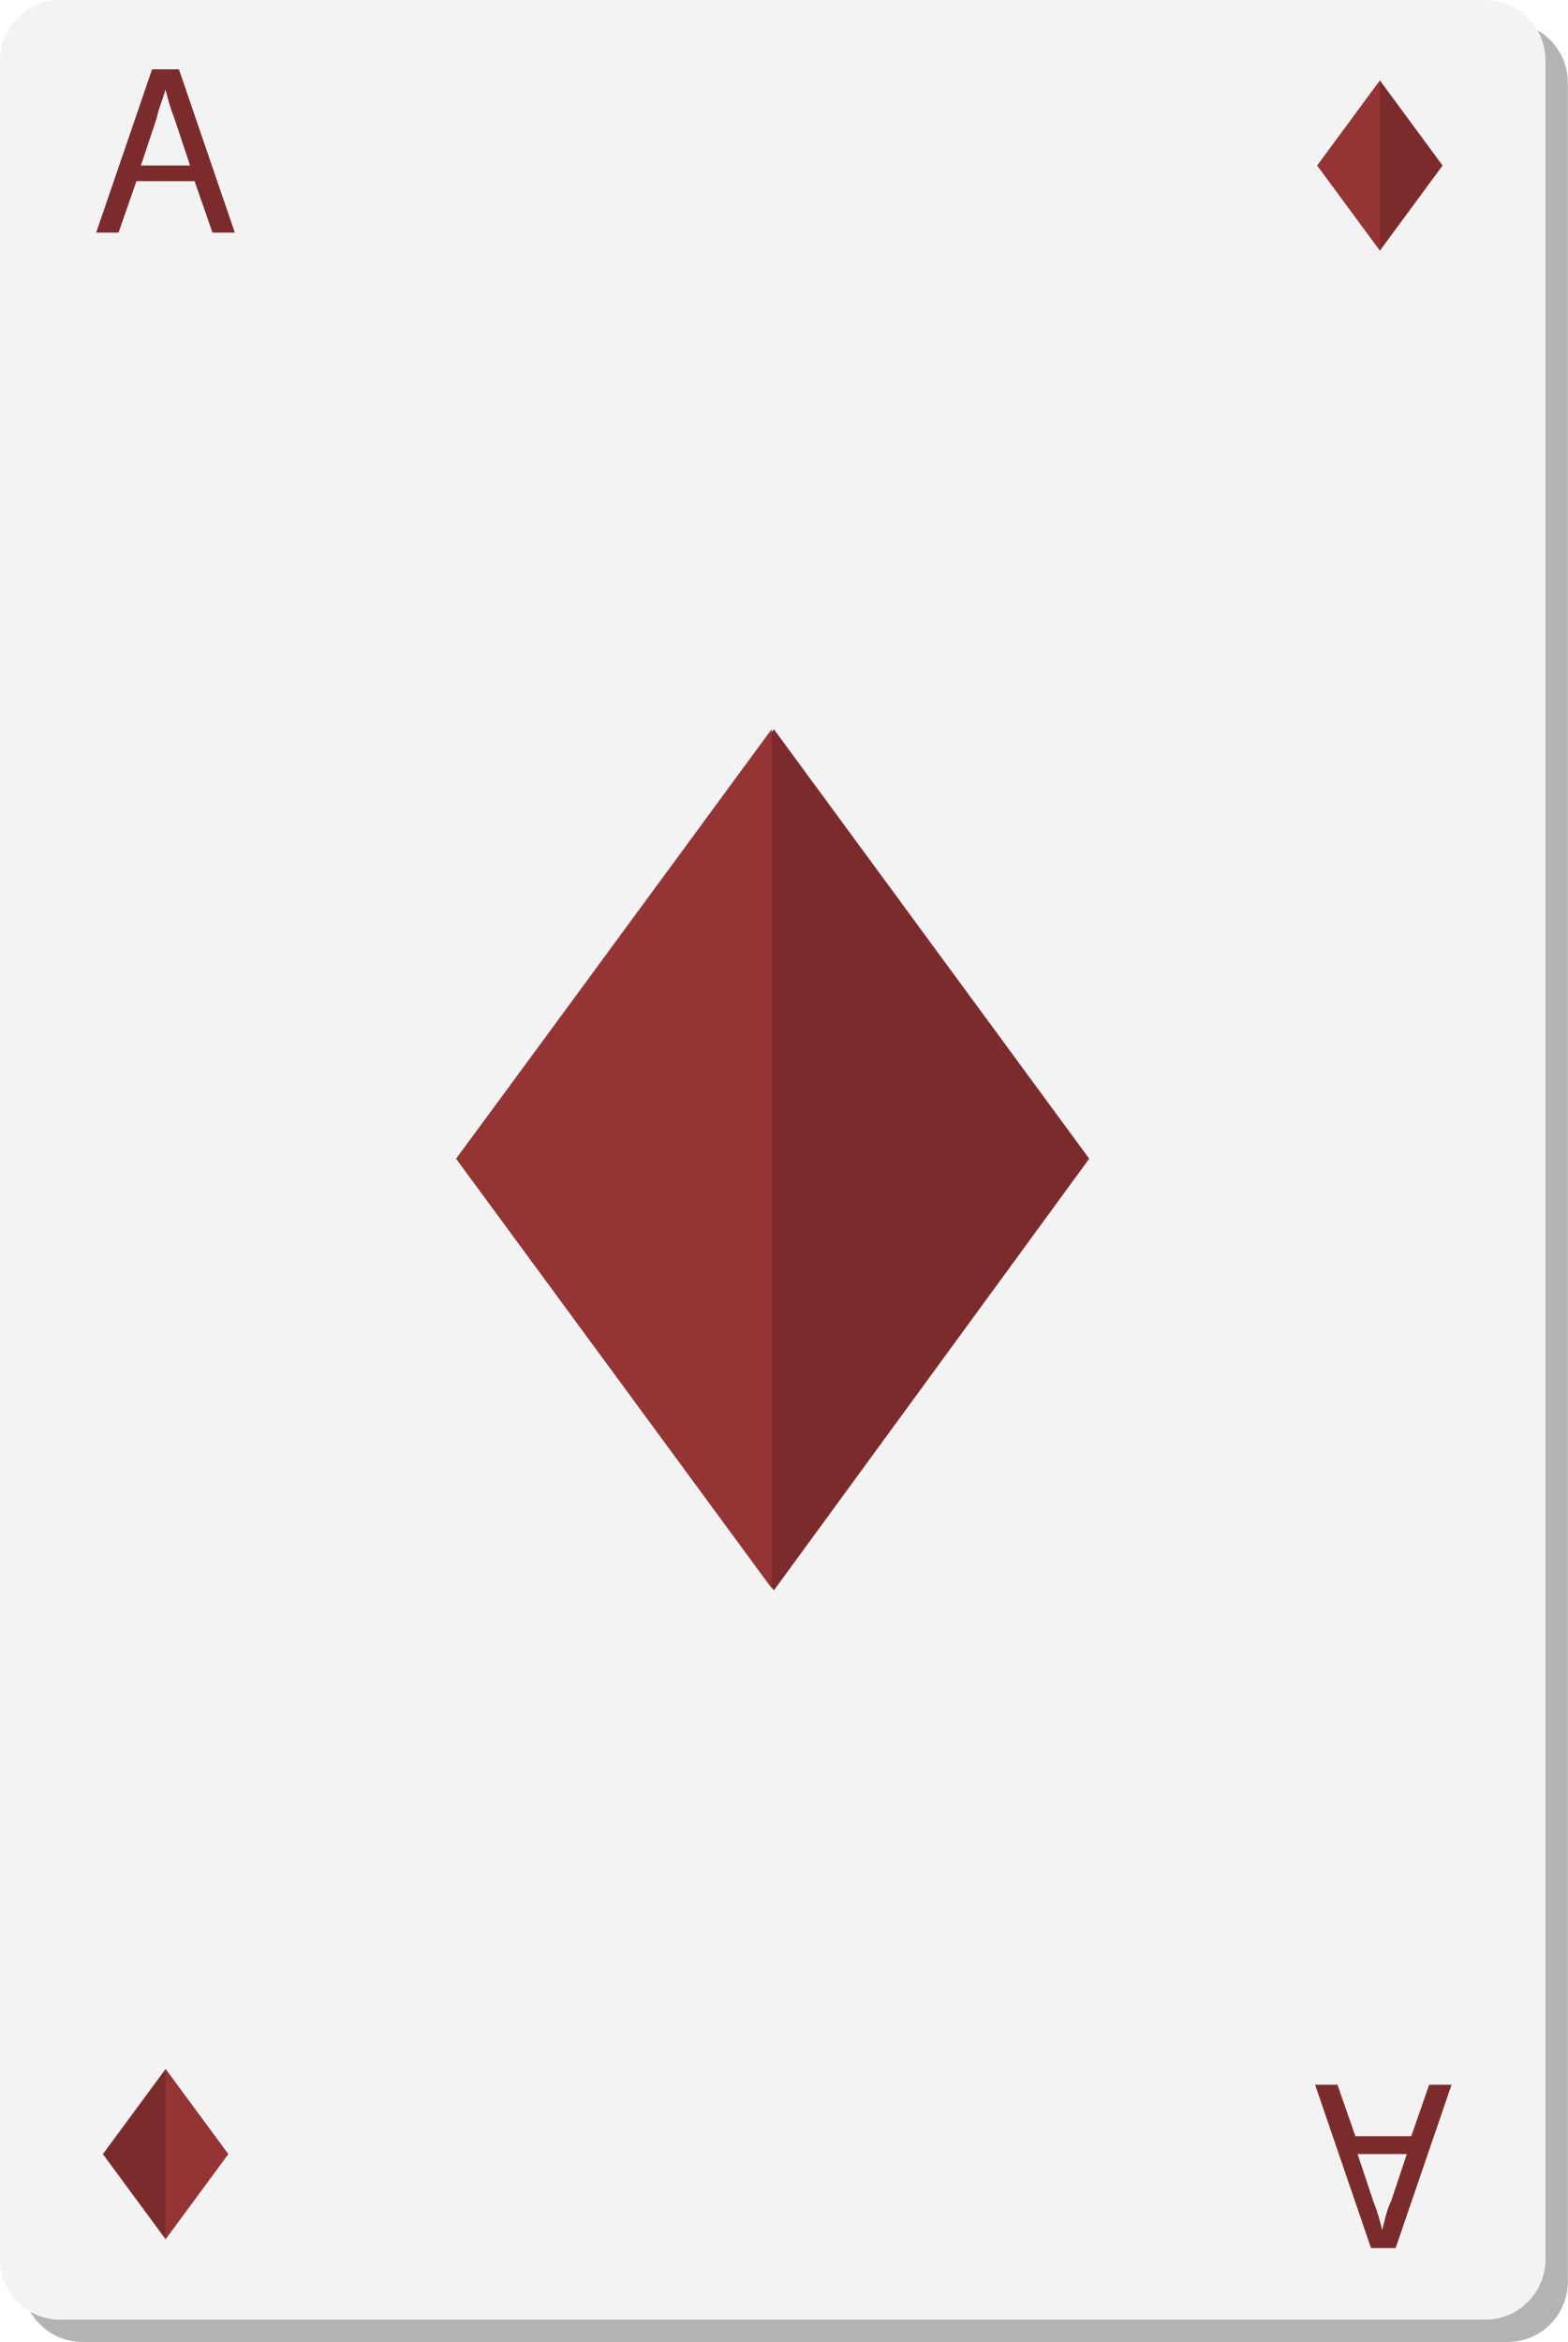
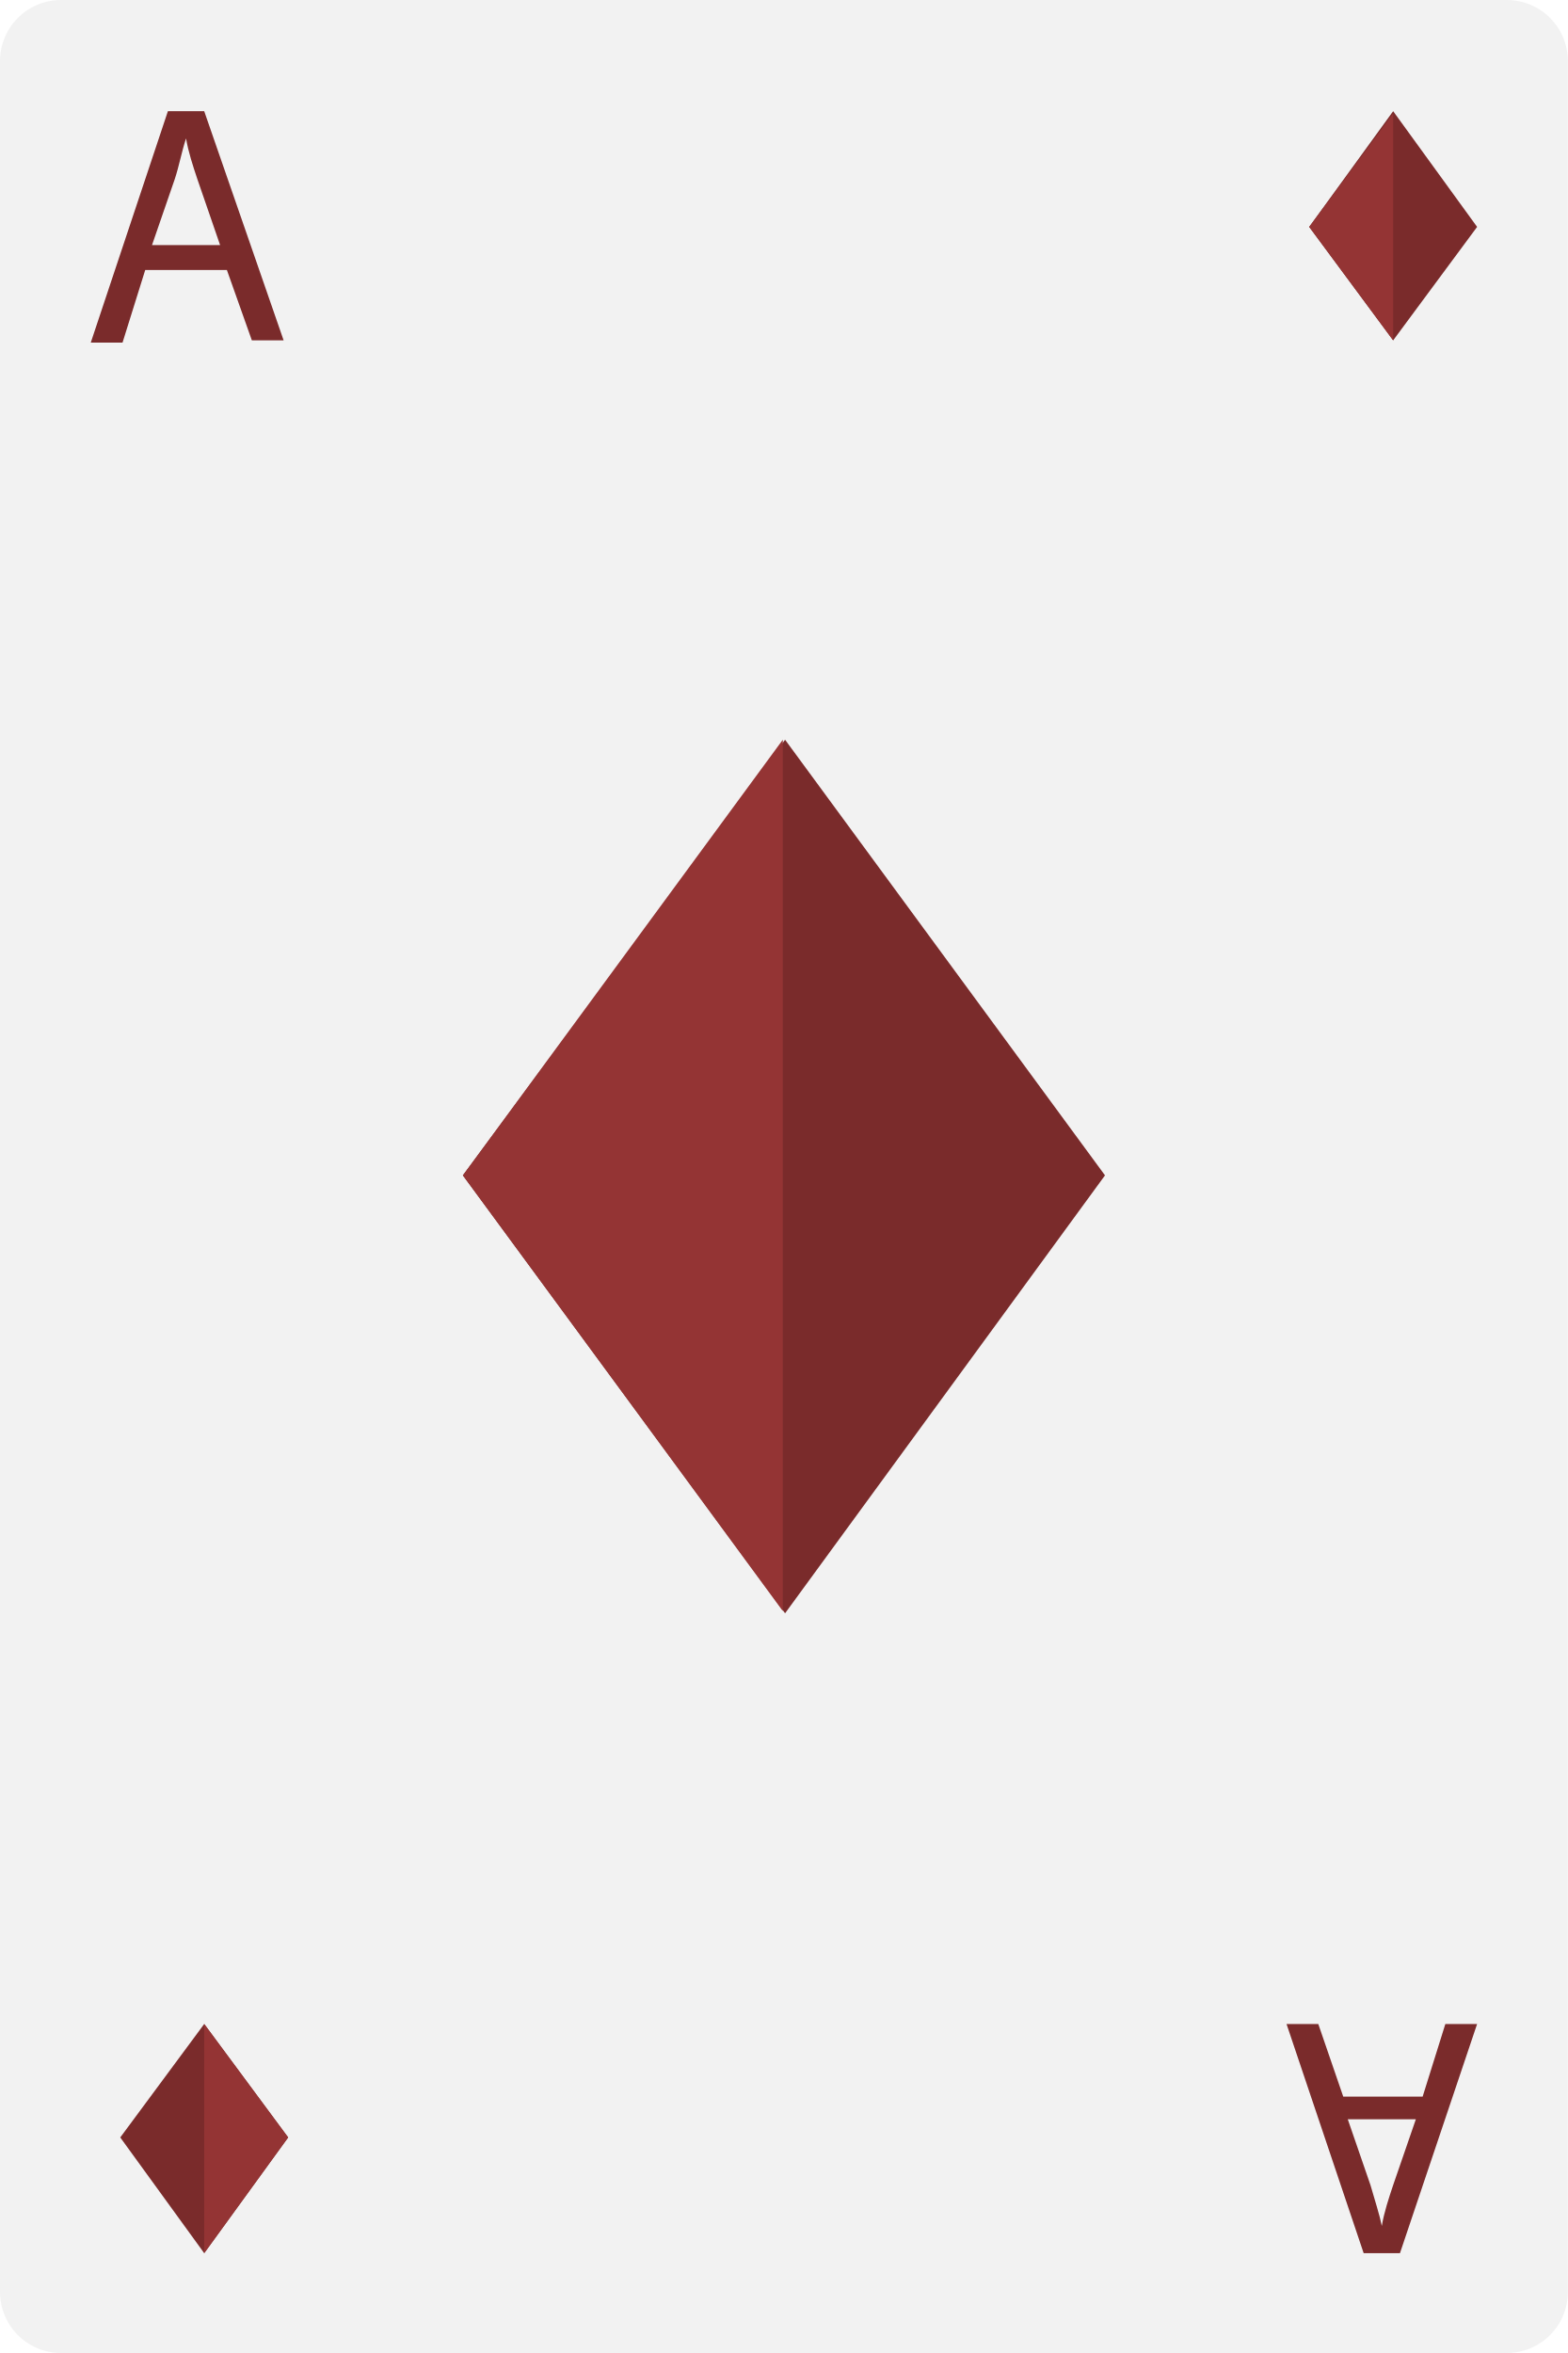
- <svg xmlns="http://www.w3.org/2000/svg" version="1.1" id="Layer_1" x="0px" y="0px" viewBox="0 0 70.1 104.7" style="enable-background:new 0 0 70.1 104.7;" xml:space="preserve">
+ <svg xmlns="http://www.w3.org/2000/svg" version="1.1" id="Layer_1" x="0px" y="0px" viewBox="0 0 69.1 103.7" style="enable-background:new 0 0 69.1 103.7;" xml:space="preserve">
  <style type="text/css">
- 	.st0{fill:#B3B3B3;}
- 	.st1{fill:#F3F3F3;}
- 	.st2{fill:#7B2B2C;}
- 	.st3{fill:#953435;}
+ 	.st0{fill:#F2F2F2;}
+ 	.st1{fill:#7A2B2B;}
+ 	.st2{fill:#943434;}
</style>
-   <path class="st0" d="M70.1,102c0,1.5-1.2,2.7-2.7,2.7H3.7c-1.5,0-2.7-1.2-2.7-2.7V3.7C1,2.2,2.2,1,3.7,1h63.7c1.5,0,2.7,1.2,2.7,2.7  V102z" />
  <g>
-     <path class="st1" d="M69.1,101c0,1.5-1.2,2.7-2.7,2.7H2.7c-1.5,0-2.7-1.2-2.7-2.7V2.7C0,1.2,1.2,0,2.7,0h63.7   c1.5,0,2.7,1.2,2.7,2.7V101z" />
+     <path class="st0" d="M69.1,101c0,1.5-1.2,2.7-2.7,2.7H2.7c-1.5,0-2.7-1.2-2.7-2.7V2.7C0,1.2,1.2,0,2.7,0h63.7   c1.5,0,2.7,1.2,2.7,2.7V101z" />
    <g>
-       <polygon class="st2" points="34.6,71.1 20.4,51.8 34.6,32.6 48.7,51.8   " />
-       <polygon class="st3" points="34.5,32.6 20.4,51.8 34.5,71   " />
+       <polygon class="st1" points="34.6,71.1 20.4,51.8 34.6,32.6 48.7,51.8   " />
+       <polygon class="st2" points="34.5,32.6 20.4,51.8 34.5,71   " />
    </g>
    <g>
-       <polygon class="st2" points="7.4,92.5 10.2,96.3 7.4,100.1 4.6,96.3   " />
-       <polygon class="st3" points="7.4,100.1 10.2,96.3 7.4,92.5   " />
+       <polygon class="st1" points="9,89.2 12.7,94.2 9,99.3 5.3,94.2   " />
+       <polygon class="st2" points="9,99.3 12.7,94.2 9,89.2   " />
    </g>
    <g>
-       <path class="st2" d="M6.1,8.1l-0.8,2.3h-1l2.5-7.3H8l2.5,7.3h-1L8.7,8.1H6.1z M8.5,7.4L7.8,5.3C7.6,4.8,7.5,4.4,7.4,4l0,0    C7.3,4.4,7.1,4.8,7,5.3L6.3,7.4H8.5z" />
+       <polygon class="st1" points="61.4,15 57.7,10 61.4,4.9 65.1,10   " />
+       <polygon class="st2" points="61.4,5 57.7,10 61.4,15   " />
    </g>
    <g>
-       <path class="st2" d="M63.1,95.5l0.8-2.3h1l-2.5,7.3h-1.1l-2.5-7.3h1l0.8,2.3H63.1z M60.7,96.3l0.7,2.1c0.2,0.5,0.3,0.9,0.4,1.3    l0,0c0.1-0.4,0.2-0.9,0.4-1.3l0.7-2.1H60.7z" />
+       <path class="st1" d="M6.4,11.9l-1,3.2H4L7.4,4.9H9L12.5,15h-1.4L10,11.9H6.4z M9.7,10.8l-1-2.9C8.5,7.3,8.3,6.7,8.2,6.1h0    C8,6.7,7.9,7.3,7.7,7.9l-1,2.9H9.7z" />
    </g>
    <g>
-       <polygon class="st2" points="61.7,11.2 58.9,7.4 61.7,3.6 64.5,7.4   " />
-       <polygon class="st3" points="61.7,3.6 58.9,7.4 61.7,11.2   " />
+       <path class="st1" d="M62.7,92.4l1-3.2h1.4l-3.4,10.1h-1.6l-3.4-10.1h1.4l1.1,3.2H62.7z M59.4,93.4l1,2.9c0.2,0.7,0.4,1.3,0.5,1.8    h0c0.1-0.6,0.3-1.2,0.5-1.8l1-2.9H59.4z" />
    </g>
  </g>
</svg>
